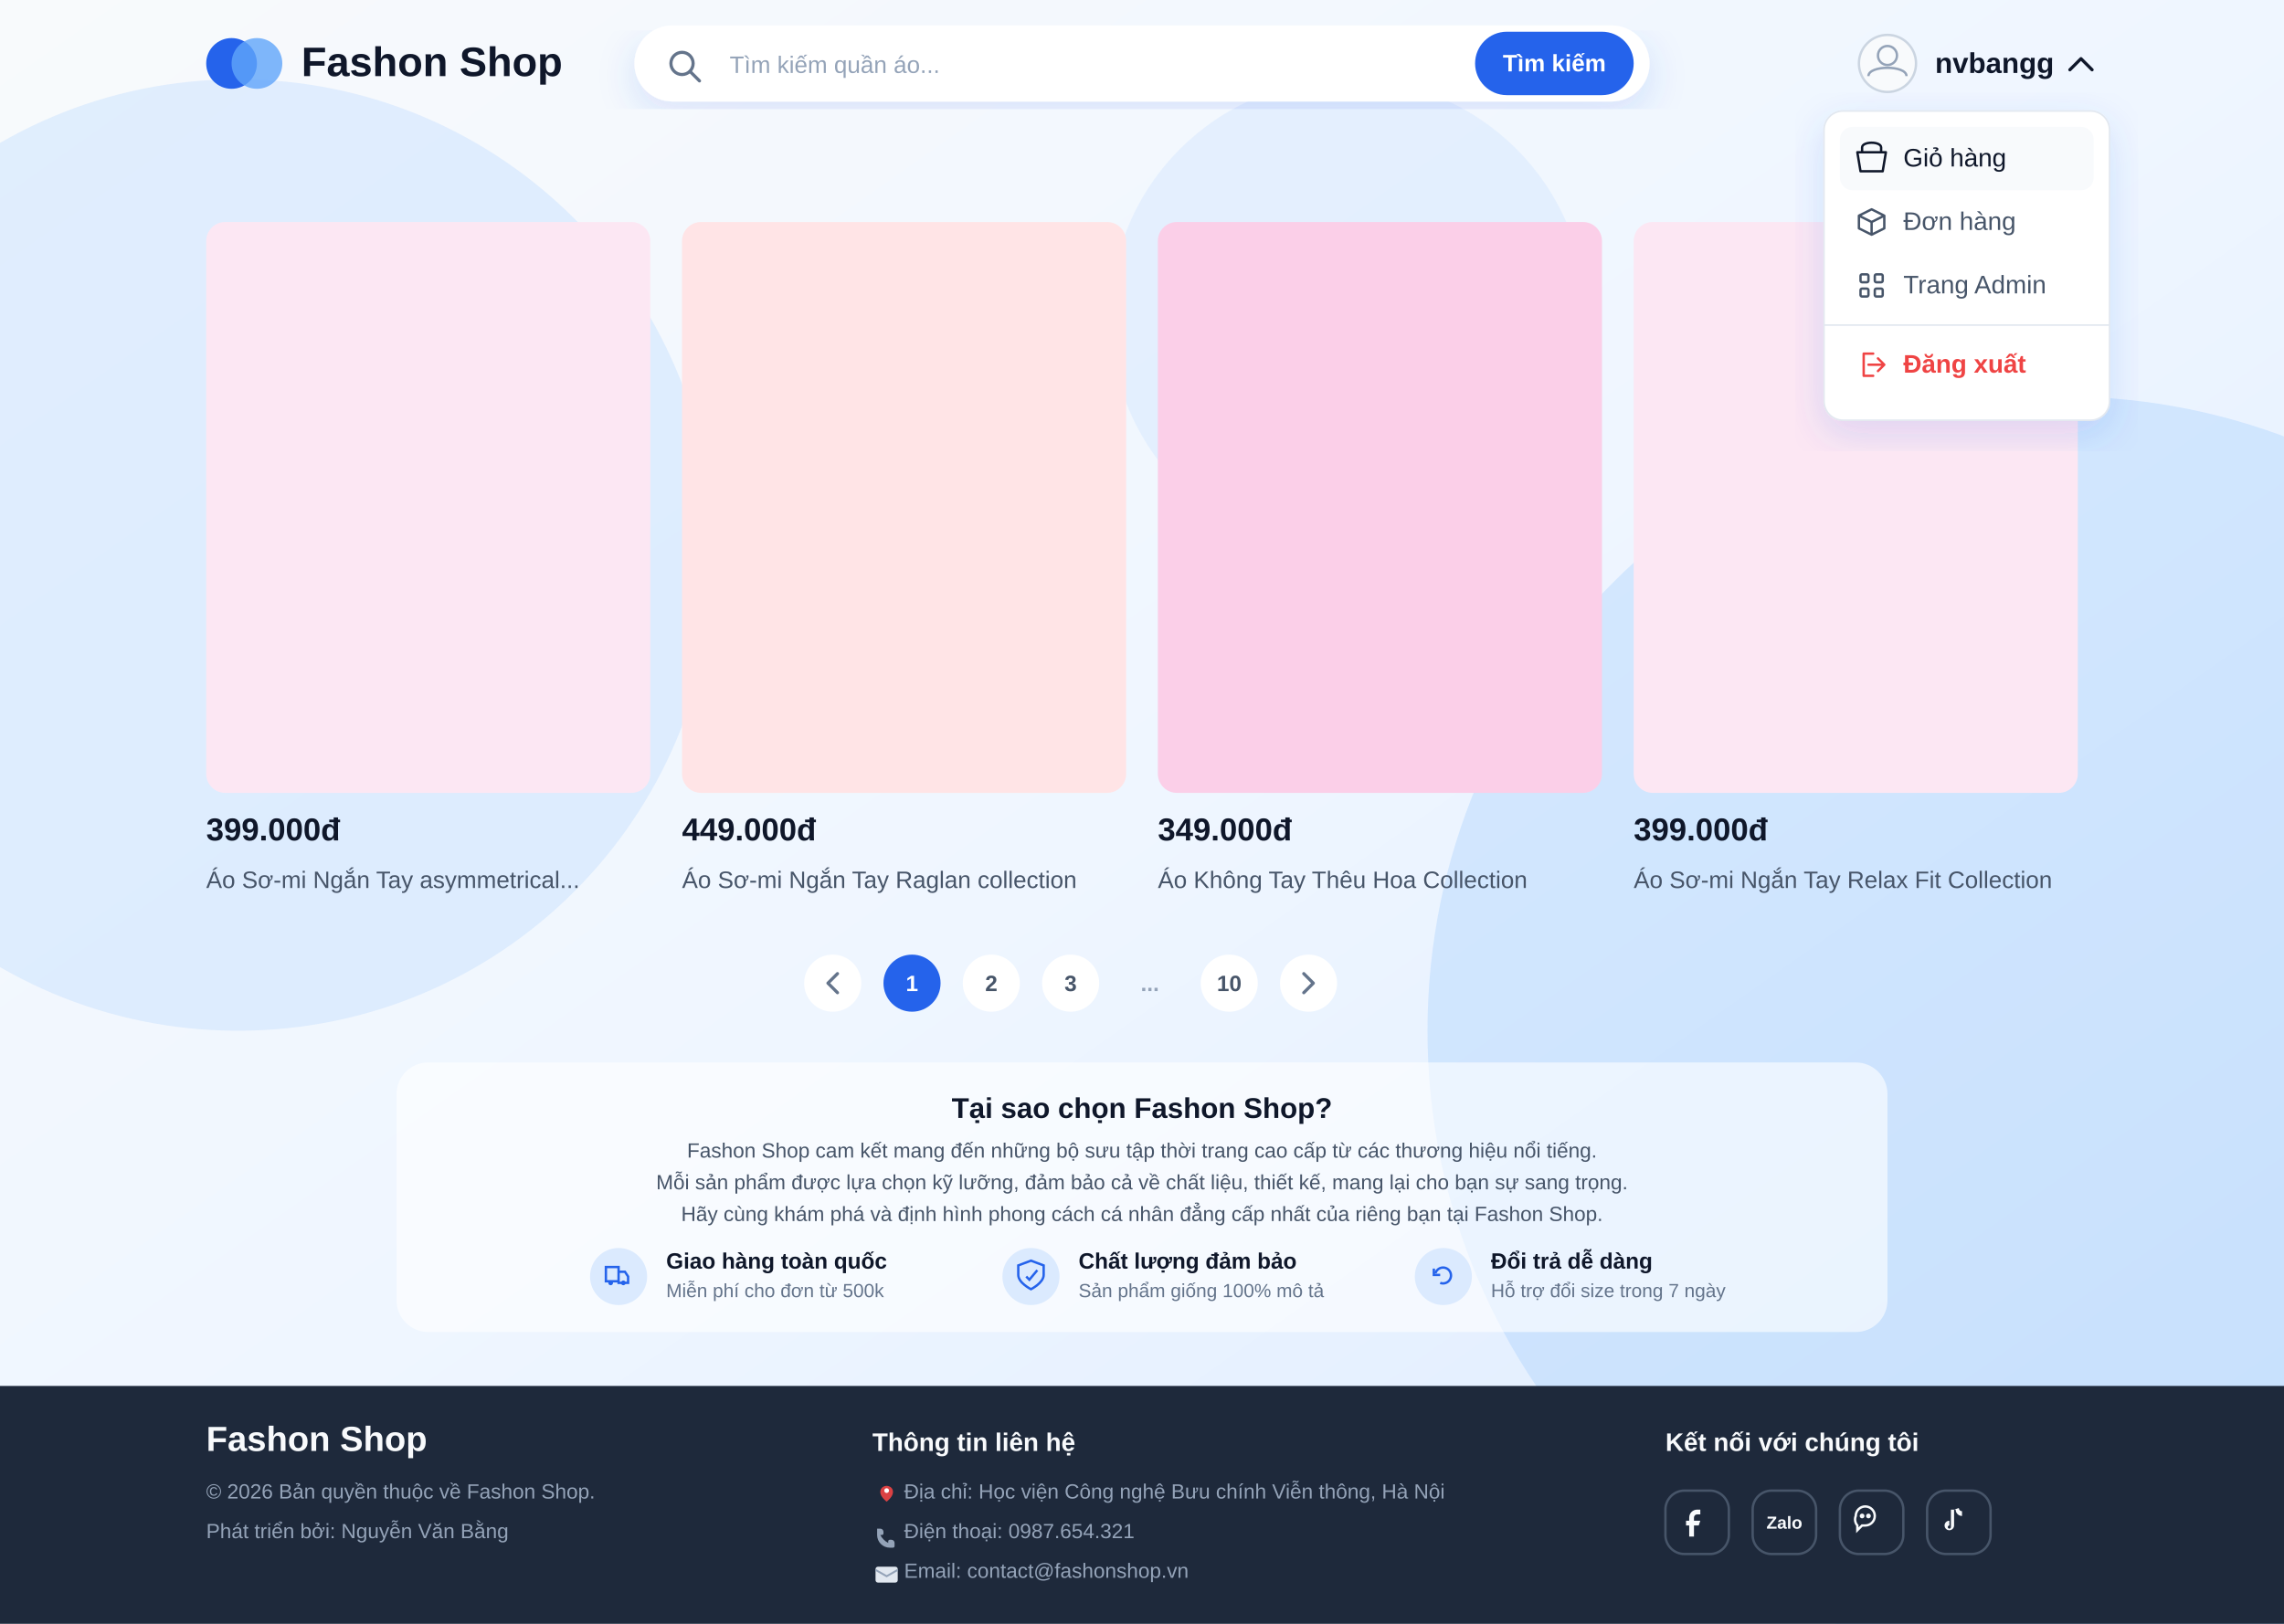
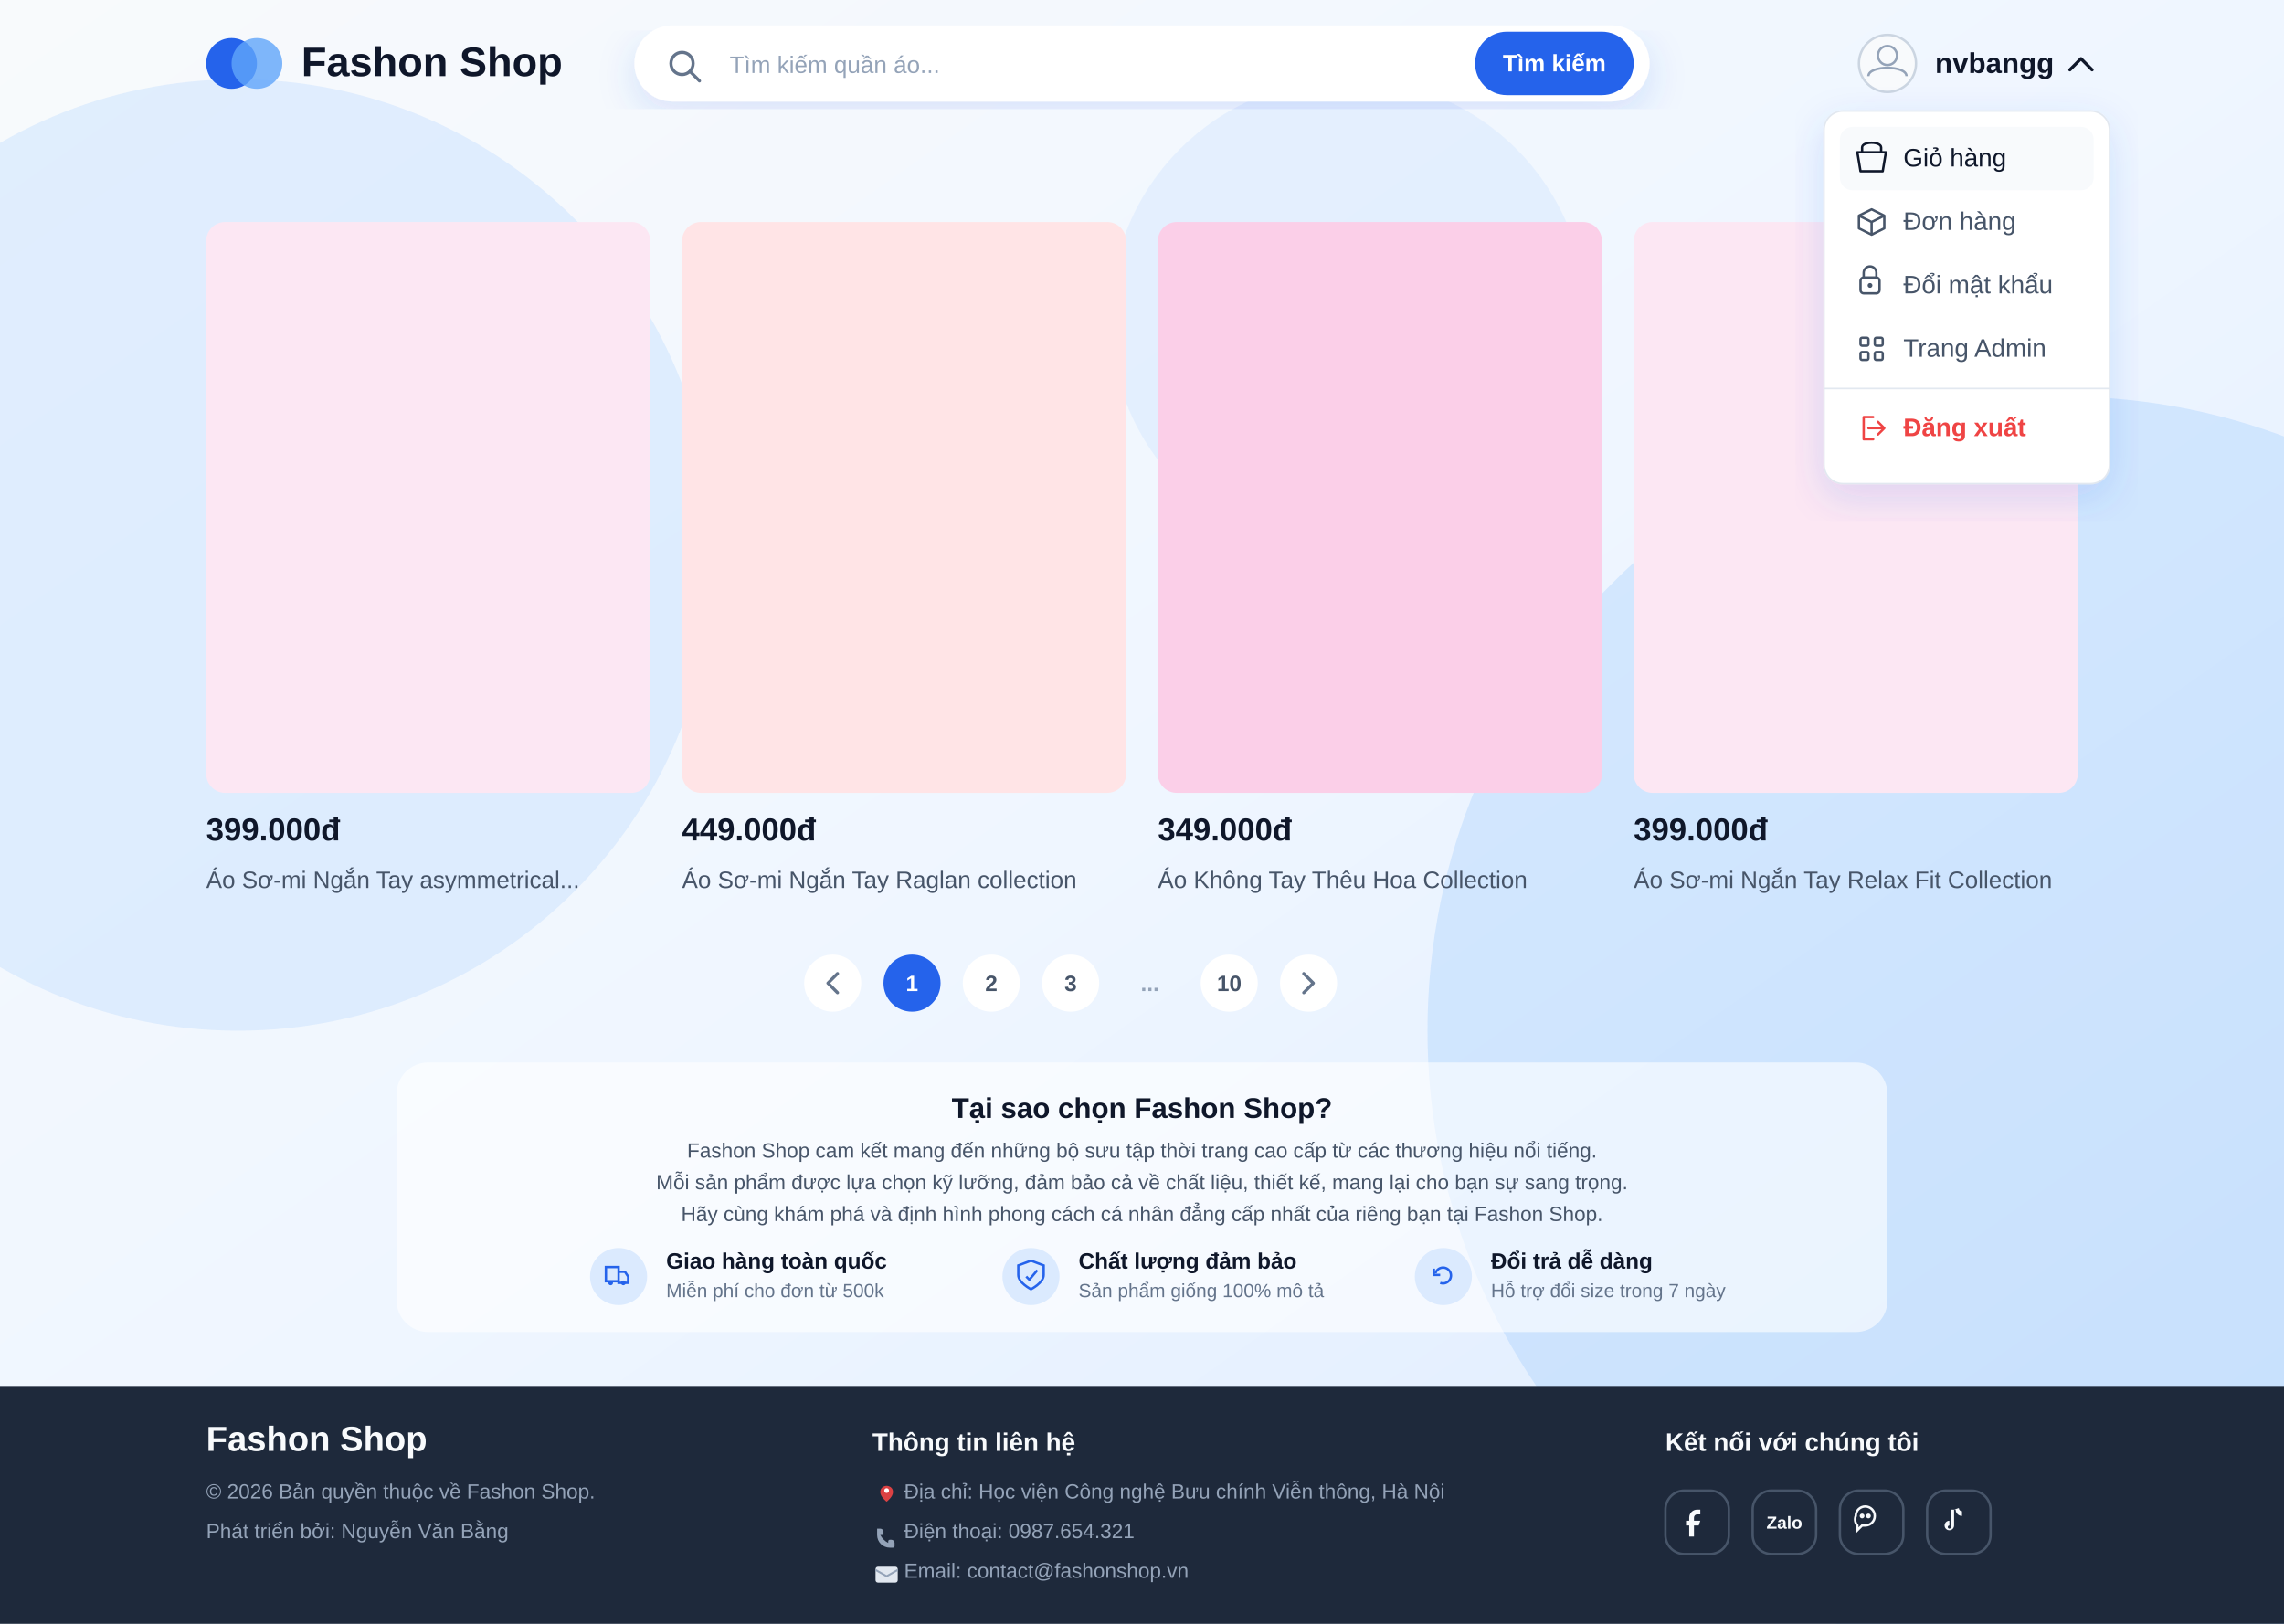
<svg xmlns="http://www.w3.org/2000/svg" viewBox="0 0 1440 1024" width="1440" height="1024">
  <defs>
    <linearGradient id="heroGradient" x1="0%" y1="0%" x2="100%" y2="100%">
      <stop offset="0%" stop-color="#F8FAFC" />
      <stop offset="50%" stop-color="#EFF6FF" />
      <stop offset="100%" stop-color="#DBEAFE" />
    </linearGradient>
    <filter id="shadow" x="-10%" y="-10%" width="120%" height="120%">
      <feDropShadow dx="0" dy="8" stdDeviation="12" flood-color="#2563EB" flood-opacity="0.15" />
    </filter>
  </defs>
  <g id="Background_Page">
    <rect width="1440" height="1024" fill="url(#heroGradient)" />
    <circle cx="150" cy="350" r="300" fill="#BFDBFE" opacity="0.4" />
    <circle cx="1300" cy="650" r="400" fill="#93C5FD" opacity="0.3" />
    <circle cx="850" cy="200" r="150" fill="#DBEAFE" opacity="0.6" />
  </g>
  <g id="Header">
    <rect width="1440" height="80" fill="none" />
    <g id="Logo_Header" style="cursor: pointer;">
      <circle cx="146" cy="40" r="16" fill="#2563EB" />
      <circle cx="162" cy="40" r="16" fill="#60A5FA" opacity="0.8" />
      <text x="190" y="48" font-family="Arial, sans-serif" font-size="26" font-weight="bold" fill="#0F172A">Fashon Shop</text>
    </g>
    <g id="Search_Bar">
      <rect x="400" y="16" width="640" height="48" rx="24" fill="#FFFFFF" filter="url(#shadow)" />
      <circle cx="430" cy="40" r="7" stroke="#64748B" stroke-width="2" fill="none" />
      <path d="M435 45 L441 51" stroke="#64748B" stroke-width="2" stroke-linecap="round" />
      <text x="460" y="46" font-family="Arial, sans-serif" font-size="15" fill="#94A3B8">Tìm kiếm quần áo...</text>
      <rect x="930" y="20" width="100" height="40" rx="20" fill="#2563EB" style="cursor: pointer;" />
      <text x="980" y="45" font-family="Arial, sans-serif" font-size="15" font-weight="bold" fill="#FFFFFF" text-anchor="middle">Tìm kiếm</text>
    </g>
    <g id="User_Profile" style="cursor: pointer;">
      <circle cx="1190" cy="40" r="18" fill="#F8FAFC" stroke="#CBD5E1" stroke-width="1.5" />
      <circle cx="1190" cy="35" r="6" stroke="#94A3B8" stroke-width="1.5" fill="none" />
      <path d="M1178 48 C1178 41 1202 41 1202 48" stroke="#94A3B8" stroke-width="1.5" fill="none" />
      <text x="1220" y="46" font-family="Arial, sans-serif" font-size="18" font-weight="600" fill="#0F172A">nvbangg</text>
      <path d="M1305 44 L1312 37 L1319 44" stroke="#0F172A" stroke-width="2" fill="none" stroke-linecap="round" stroke-linejoin="round" />
    </g>
  </g>
  <g id="Search_Page_Content">
    <g id="Product_Row_1">
      <g id="Card_1">
        <rect x="130" y="140" width="280" height="360" rx="12" fill="#FCE7F3" />
        <text x="130" y="530" font-family="Arial, sans-serif" font-size="20" font-weight="bold" fill="#0F172A">399.000đ</text>
        <text x="130" y="560" font-family="Arial, sans-serif" font-size="15" fill="#475569">Áo Sơ-mi Ngắn Tay asymmetrical...</text>
      </g>
      <g id="Card_2">
        <rect x="430" y="140" width="280" height="360" rx="12" fill="#FFE4E6" />
        <text x="430" y="530" font-family="Arial, sans-serif" font-size="20" font-weight="bold" fill="#0F172A">449.000đ</text>
        <text x="430" y="560" font-family="Arial, sans-serif" font-size="15" fill="#475569">Áo Sơ-mi Ngắn Tay Raglan collection</text>
      </g>
      <g id="Card_3">
        <rect x="730" y="140" width="280" height="360" rx="12" fill="#FBCFE8" />
        <text x="730" y="530" font-family="Arial, sans-serif" font-size="20" font-weight="bold" fill="#0F172A">349.000đ</text>
        <text x="730" y="560" font-family="Arial, sans-serif" font-size="15" fill="#475569">Áo Không Tay Thêu Hoa Collection</text>
      </g>
      <g id="Card_4">
        <rect x="1030" y="140" width="280" height="360" rx="12" fill="#FCE7F3" />
        <text x="1030" y="530" font-family="Arial, sans-serif" font-size="20" font-weight="bold" fill="#0F172A">399.000đ</text>
        <text x="1030" y="560" font-family="Arial, sans-serif" font-size="15" fill="#475569">Áo Sơ-mi Ngắn Tay Relax Fit Collection</text>
      </g>
    </g>
  </g>
  <g id="Pagination">
    <circle cx="525" cy="620" r="18" fill="#FFFFFF" />
    <path d="M528 614 L522 620 L528 626" stroke="#64748B" stroke-width="2" fill="none" stroke-linecap="round" stroke-linejoin="round" />
    <circle cx="575" cy="620" r="18" fill="#2563EB" />
    <text x="575" y="625" font-family="Arial, sans-serif" font-size="14" font-weight="bold" fill="#FFFFFF" text-anchor="middle">1</text>
    <circle cx="625" cy="620" r="18" fill="#FFFFFF" />
    <text x="625" y="625" font-family="Arial, sans-serif" font-size="14" font-weight="bold" fill="#475569" text-anchor="middle">2</text>
    <circle cx="675" cy="620" r="18" fill="#FFFFFF" />
    <text x="675" y="625" font-family="Arial, sans-serif" font-size="14" font-weight="bold" fill="#475569" text-anchor="middle">3</text>
    <text x="725" y="625" font-family="Arial, sans-serif" font-size="14" font-weight="bold" fill="#94A3B8" text-anchor="middle">...</text>
    <circle cx="775" cy="620" r="18" fill="#FFFFFF" />
    <text x="775" y="625" font-family="Arial, sans-serif" font-size="14" font-weight="bold" fill="#475569" text-anchor="middle">10</text>
    <circle cx="825" cy="620" r="18" fill="#FFFFFF" />
    <path d="M822 614 L828 620 L822 626" stroke="#64748B" stroke-width="2" fill="none" stroke-linecap="round" stroke-linejoin="round" />
  </g>
  <g id="Why_Choose_Us">
    <rect x="250" y="670" width="940" height="170" rx="20" fill="#FFFFFF" fill-opacity="0.6" />
    <text x="720" y="705" font-family="Arial, sans-serif" font-size="18" font-weight="bold" fill="#0F172A" text-anchor="middle">Tại sao chọn Fashon Shop?</text>
    <text x="720" y="730" font-family="Arial, sans-serif" font-size="13" fill="#475569" text-anchor="middle">Fashon Shop cam kết mang đến những bộ sưu tập thời trang cao cấp từ các thương hiệu nổi tiếng.</text>
    <text x="720" y="750" font-family="Arial, sans-serif" font-size="13" fill="#475569" text-anchor="middle">Mỗi sản phẩm được lựa chọn kỹ lưỡng, đảm bảo cả về chất liệu, thiết kế, mang lại cho bạn sự sang trọng.</text>
    <text x="720" y="770" font-family="Arial, sans-serif" font-size="13" fill="#475569" text-anchor="middle">Hãy cùng khám phá và định hình phong cách cá nhân đẳng cấp nhất của riêng bạn tại Fashon Shop.</text>
    <g id="Feature_1">
      <circle cx="390" cy="805" r="18" fill="#DBEAFE" />
      <path d="M382 799 h8 v9 h-8 z M390 802 h4 l2 3 v4 h-6 z" stroke="#2563EB" stroke-width="1.5" fill="none" />
      <circle cx="385" cy="809" r="1.5" fill="#2563EB" />
      <circle cx="393" cy="809" r="1.5" fill="#2563EB" />
      <text x="420" y="800" font-family="Arial, sans-serif" font-size="14" font-weight="bold" fill="#0F172A">Giao hàng toàn quốc</text>
      <text x="420" y="818" font-family="Arial, sans-serif" font-size="12" fill="#64748B">Miễn phí cho đơn từ 500k</text>
    </g>
    <g id="Feature_2">
      <circle cx="650" cy="805" r="18" fill="#DBEAFE" />
      <path d="M642 798 L650 795 L658 798 V804 C658 809 650 813 650 813 C650 813 642 809 642 804 Z" stroke="#2563EB" stroke-width="1.5" fill="none" />
      <path d="M647 805 L649 807 L654 801" stroke="#2563EB" stroke-width="1.5" fill="none" />
      <text x="680" y="800" font-family="Arial, sans-serif" font-size="14" font-weight="bold" fill="#0F172A">Chất lượng đảm bảo</text>
      <text x="680" y="818" font-family="Arial, sans-serif" font-size="12" fill="#64748B">Sản phẩm giống 100% mô tả</text>
    </g>
    <g id="Feature_3">
      <circle cx="910" cy="805" r="18" fill="#DBEAFE" />
      <path d="M905 803 A 5 5 0 1 1 908 809" stroke="#2563EB" stroke-width="1.5" fill="none" />
      <path d="M904 800 V804 H908" stroke="#2563EB" stroke-width="1.5" fill="none" />
      <text x="940" y="800" font-family="Arial, sans-serif" font-size="14" font-weight="bold" fill="#0F172A">Đổi trả dễ dàng</text>
      <text x="940" y="818" font-family="Arial, sans-serif" font-size="12" fill="#64748B">Hỗ trợ đổi size trong 7 ngày</text>
    </g>
  </g>
  <g id="Footer">
    <rect x="0" y="874" width="1440" height="150" fill="#1E293B" />
    <text x="130" y="915" font-family="Arial, sans-serif" font-size="22" font-weight="bold" fill="#F8FAFC">Fashon Shop</text>
    <text x="130" y="945" font-family="Arial, sans-serif" font-size="13" fill="#94A3B8">© 2026 Bản quyền thuộc về Fashon Shop.</text>
    <text x="130" y="970" font-family="Arial, sans-serif" font-size="13" fill="#94A3B8">Phát triển bởi: Nguyễn Văn Bằng</text>
    <text x="550" y="915" font-family="Arial, sans-serif" font-size="16" font-weight="bold" fill="#F8FAFC">Thông tin liên hệ</text>
    <path d="M555 941 C 555 937 559 937 559 937 C 559 937 563 937 563 941 C 563 944 559 947 559 947 C 559 947 555 944 555 941 Z" fill="#EF4444" opacity="0.9" />
    <circle cx="559" cy="940" r="1.5" fill="#FFFFFF" />
    <text x="570" y="945" font-family="Arial, sans-serif" font-size="13" fill="#94A3B8">Địa chỉ: Học viện Công nghệ Bưu chính Viễn thông, Hà Nội</text>
    <path d="M553 964 L555 964 A 2 2 0 0 1 557 966 L557 967 A 1 1 0 0 1 556 968 L555 968 C 556 970 558 972 560 973 L560 972 A 1 1 0 0 1 561 971 L562 971 A 2 2 0 0 1 564 973 L564 975 A 1 1 0 0 1 563 976 L561 976 A 8 8 0 0 1 553 968 Z" fill="#94A3B8" />
    <text x="570" y="970" font-family="Arial, sans-serif" font-size="13" fill="#94A3B8">Điện thoại: 0987.654.321</text>
    <rect x="552" y="988" width="14" height="10" rx="1.5" fill="#E2E8F0" />
    <path d="M552 990 L559 994 L566 990" stroke="#94A3B8" stroke-width="1.2" fill="none" />
    <text x="570" y="995" font-family="Arial, sans-serif" font-size="13" fill="#94A3B8">Email: contact@fashonshop.vn</text>
    <text x="1050" y="915" font-family="Arial, sans-serif" font-size="16" font-weight="bold" fill="#F8FAFC">Kết nối với chúng tôi</text>
    <g id="Social_Icons" transform="translate(1050, 940)">
      <rect x="0" y="0" width="40" height="40" rx="12" stroke="#475569" stroke-width="1.5" fill="none" />
      <path d="M22 15 h-2 a 2 2 0 0 0 -2 2 v2 h4 l-1 3 h-3 v7 h-3 v-7 h-2 v-3 h2 v-2 a 5 5 0 0 1 5 -5 h2 z" fill="#F8FAFC" />
      <rect x="55" y="0" width="40" height="40" rx="12" stroke="#475569" stroke-width="1.5" fill="none" />
      <text x="75" y="24" font-family="Arial, sans-serif" font-size="11" font-weight="bold" fill="#F8FAFC" text-anchor="middle">Zalo</text>
      <rect x="110" y="0" width="40" height="40" rx="12" stroke="#475569" stroke-width="1.5" fill="none" />
      <path d="M120 16 a 6 6 0 0 1 12 0 c 0 3.3 -2.7 6 -6 6 h-2 l-3 3 v-3 a 5.8 5.8 0 0 1 -1 -6 z" stroke="#F8FAFC" stroke-width="1.5" fill="none" />
      <circle cx="124" cy="16" r="1.5" fill="#F8FAFC" />
      <circle cx="128" cy="16" r="1.5" fill="#F8FAFC" />
      <rect x="165" y="0" width="40" height="40" rx="12" stroke="#475569" stroke-width="1.5" fill="none" />
      <path d="M182 12 v10 a 3 3 0 1 1 -3 -3 v3 a 1 1 0 1 0 1 1 v-11 h3 a 4 4 0 0 0 4 4 v-3 a 2 2 0 0 1 -2 -2 z" fill="#F8FAFC" />
    </g>
  </g>
  <g id="User_Dropdown_Menu">
-     <rect x="1150" y="70" width="180" height="195" rx="12" fill="#FFFFFF" filter="url(#shadow)" stroke="#E2E8F0" stroke-width="1" />
+     <rect x="1150" y="70" width="180" height="235" rx="12" fill="#FFFFFF" filter="url(#shadow)" stroke="#E2E8F0" stroke-width="1" />
    <g id="Menu_Item_Cart" style="cursor: pointer;">
      <rect x="1160" y="80" width="160" height="40" rx="8" fill="#F8FAFC" />
      <path d="M1174 96 V93 C1174 89 1186 89 1186 93 V96 M1171 96 H1189 L1187 108 H1173 Z" stroke="#0F172A" stroke-width="1.5" fill="none" stroke-linecap="round" stroke-linejoin="round" />
      <text x="1200" y="105" font-family="Arial, sans-serif" font-size="16" fill="#0F172A">Giỏ hàng</text>
    </g>
    <g id="Menu_Item_Orders" style="cursor: pointer;">
      <rect x="1160" y="120" width="160" height="40" rx="8" fill="none" />
      <path d="M1172 136 L1180 132 L1188 136 L1188 144 L1180 148 L1172 144 Z M1172 136 L1180 140 L1188 136 M1180 148 V140" stroke="#475569" stroke-width="1.5" fill="none" stroke-linejoin="round" />
      <text x="1200" y="145" font-family="Arial, sans-serif" font-size="16" fill="#475569">Đơn hàng</text>
    </g>
+     <g id="Menu_Item_Change_Password" style="cursor: pointer;">
+       <rect x="1160" y="160" width="160" height="40" rx="8" fill="none" />
+       <path d="M1175 175 V172 A 4 4 0 0 1 1183 172 V175" stroke="#475569" stroke-width="1.5" fill="none" stroke-linecap="round" stroke-linejoin="round" />
+       <rect x="1173" y="175" width="12" height="10" rx="2" stroke="#475569" stroke-width="1.5" fill="none" />
+       <circle cx="1179" cy="180" r="1.5" fill="#475569" />
+       <text x="1200" y="185" font-family="Arial, sans-serif" font-size="16" fill="#475569">Đổi mật khẩu</text>
+     </g>
    <g id="Menu_Item_Admin" style="cursor: pointer;">
-       <rect x="1160" y="160" width="160" height="40" rx="8" fill="none" />
-       <rect x="1173" y="173" width="5" height="5" rx="1" stroke="#475569" stroke-width="1.5" fill="none" />
-       <rect x="1182" y="173" width="5" height="5" rx="1" stroke="#475569" stroke-width="1.5" fill="none" />
-       <rect x="1173" y="182" width="5" height="5" rx="1" stroke="#475569" stroke-width="1.5" fill="none" />
-       <rect x="1182" y="182" width="5" height="5" rx="1" stroke="#475569" stroke-width="1.5" fill="none" />
-       <text x="1200" y="185" font-family="Arial, sans-serif" font-size="16" fill="#475569">Trang Admin</text>
+       <rect x="1160" y="200" width="160" height="40" rx="8" fill="none" />
+       <rect x="1173" y="213" width="5" height="5" rx="1" stroke="#475569" stroke-width="1.5" fill="none" />
+       <rect x="1182" y="213" width="5" height="5" rx="1" stroke="#475569" stroke-width="1.5" fill="none" />
+       <rect x="1173" y="222" width="5" height="5" rx="1" stroke="#475569" stroke-width="1.5" fill="none" />
+       <rect x="1182" y="222" width="5" height="5" rx="1" stroke="#475569" stroke-width="1.5" fill="none" />
+       <text x="1200" y="225" font-family="Arial, sans-serif" font-size="16" fill="#475569">Trang Admin</text>
    </g>
-     <path d="M1150 205 L1330 205" stroke="#E2E8F0" stroke-width="1" />
+     <path d="M1150 245 L1330 245" stroke="#E2E8F0" stroke-width="1" />
    <g id="Menu_Item_Logout" style="cursor: pointer;">
-       <rect x="1160" y="210" width="160" height="40" rx="8" fill="none" />
-       <path d="M1181 223 H1175 V237 H1181 M1184 226 L1188 230 L1184 234 M1178 230 H1188" stroke="#EF4444" stroke-width="1.5" fill="none" stroke-linecap="round" stroke-linejoin="round" />
-       <text x="1200" y="235" font-family="Arial, sans-serif" font-size="16" font-weight="bold" fill="#EF4444">Đăng xuất</text>
+       <rect x="1160" y="250" width="160" height="40" rx="8" fill="none" />
+       <path d="M1181 263 H1175 V277 H1181 M1184 266 L1188 270 L1184 274 M1178 270 H1188" stroke="#EF4444" stroke-width="1.5" fill="none" stroke-linecap="round" stroke-linejoin="round" />
+       <text x="1200" y="275" font-family="Arial, sans-serif" font-size="16" font-weight="bold" fill="#EF4444">Đăng xuất</text>
    </g>
  </g>
</svg>
